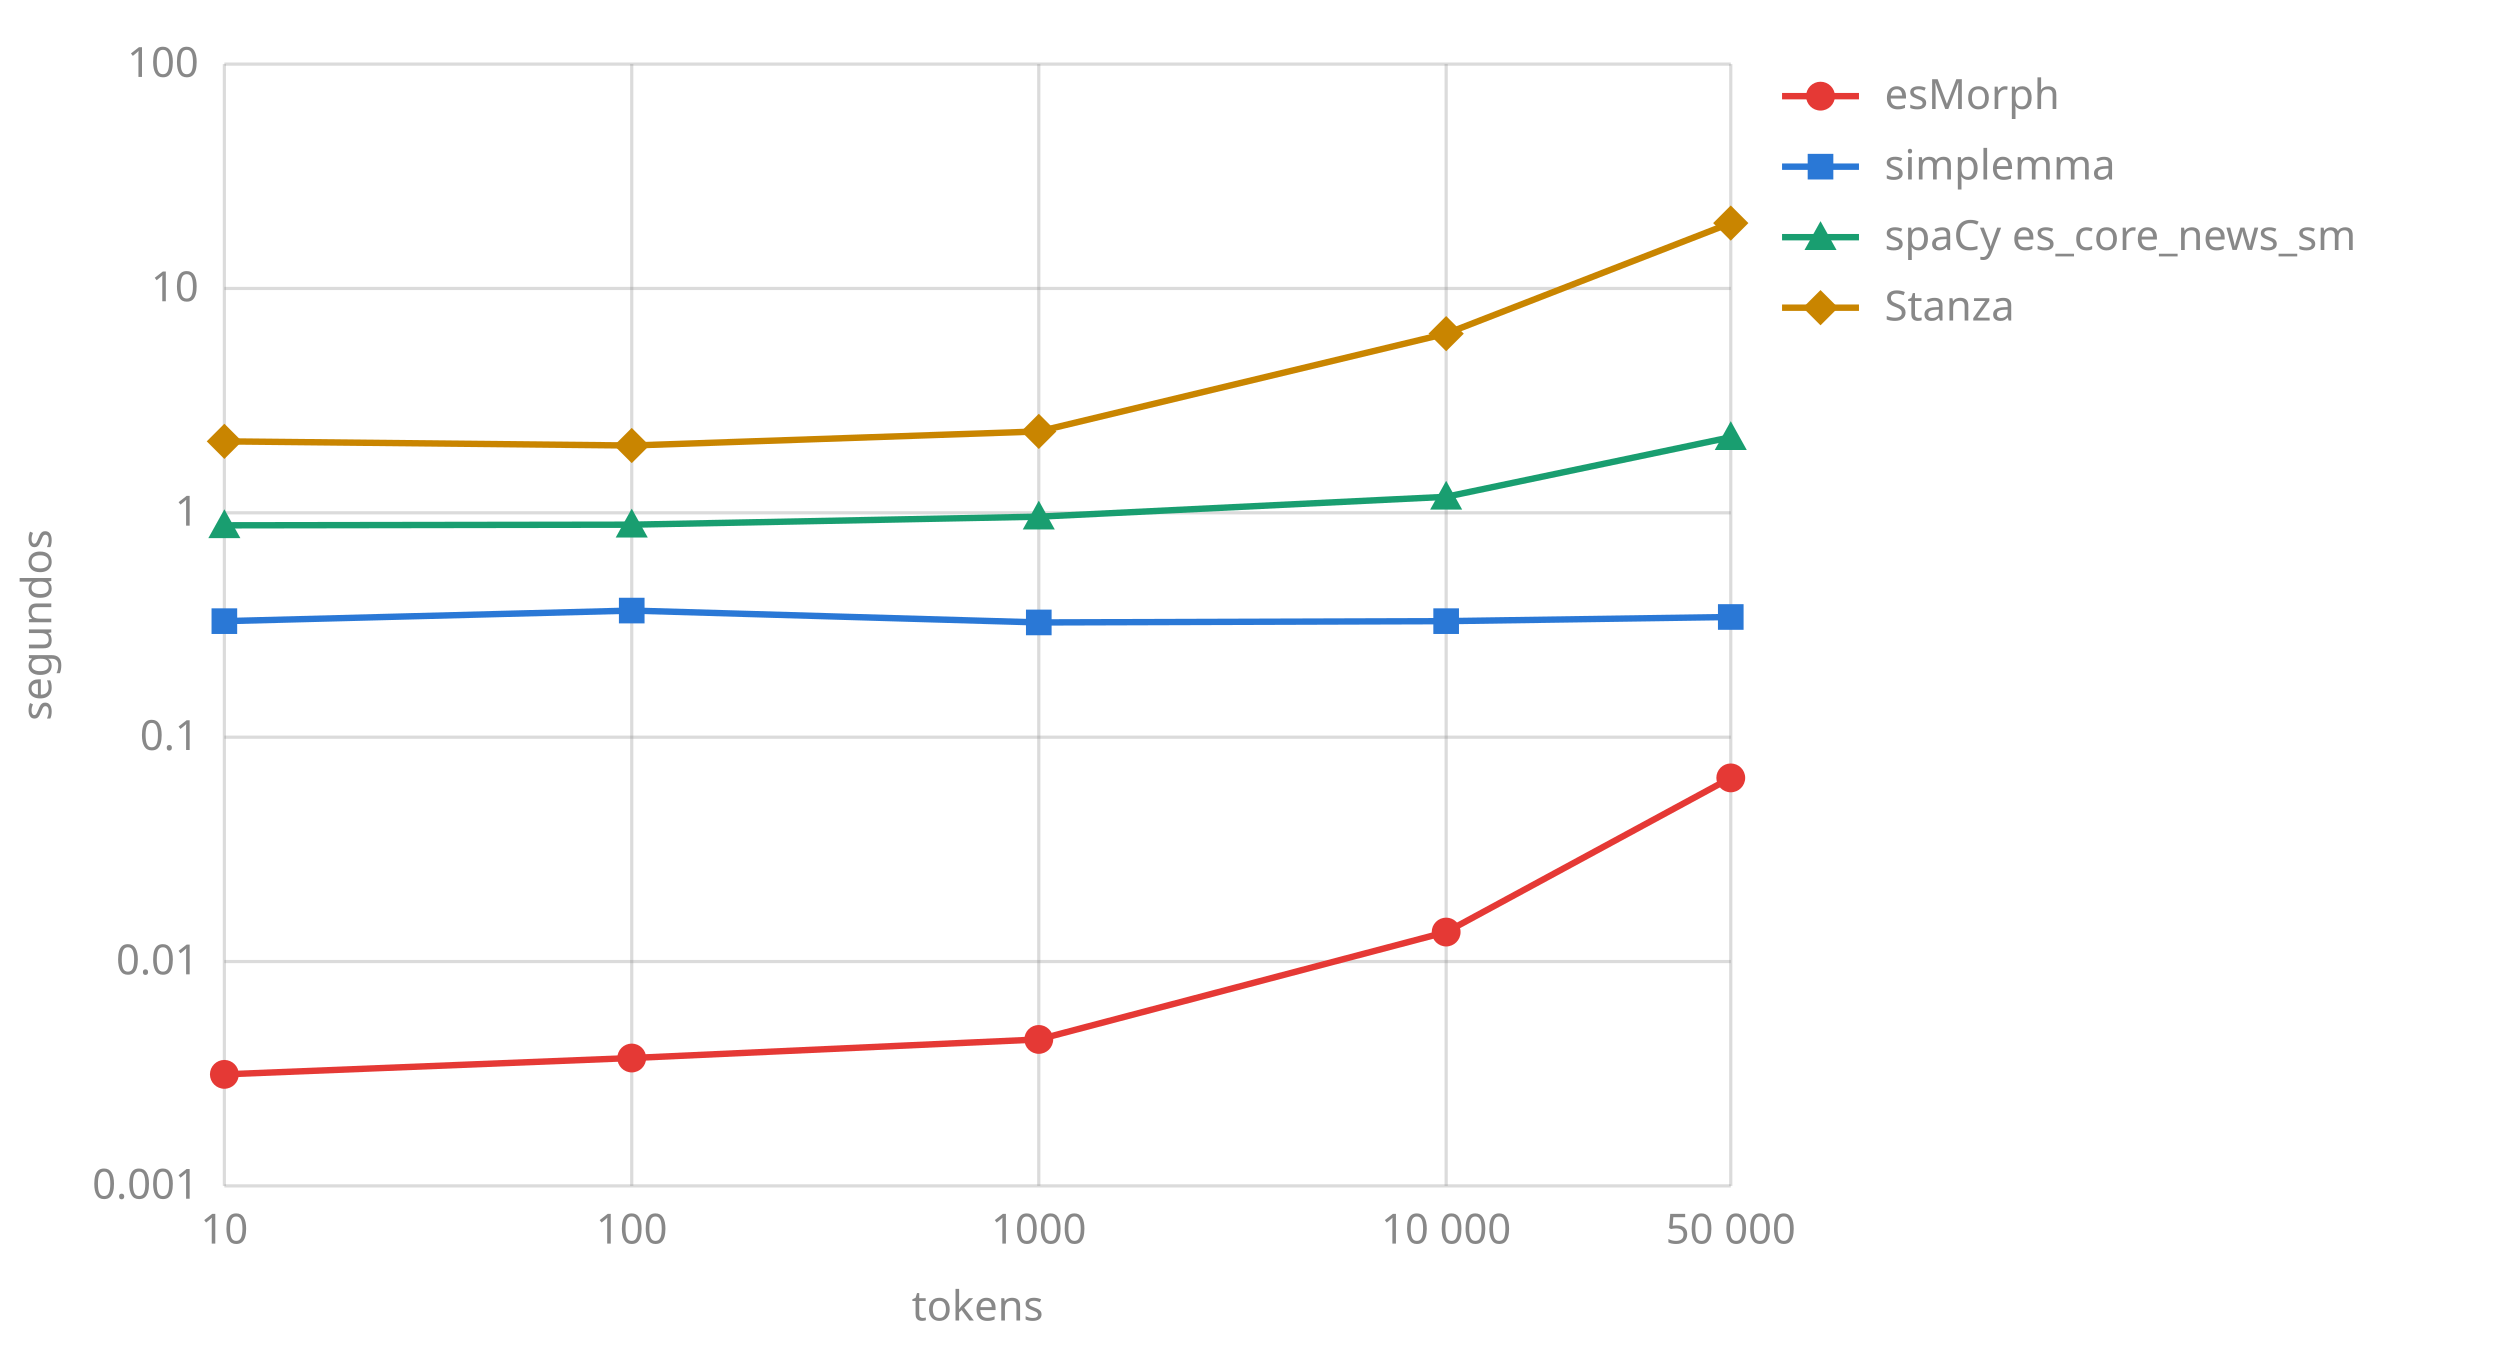
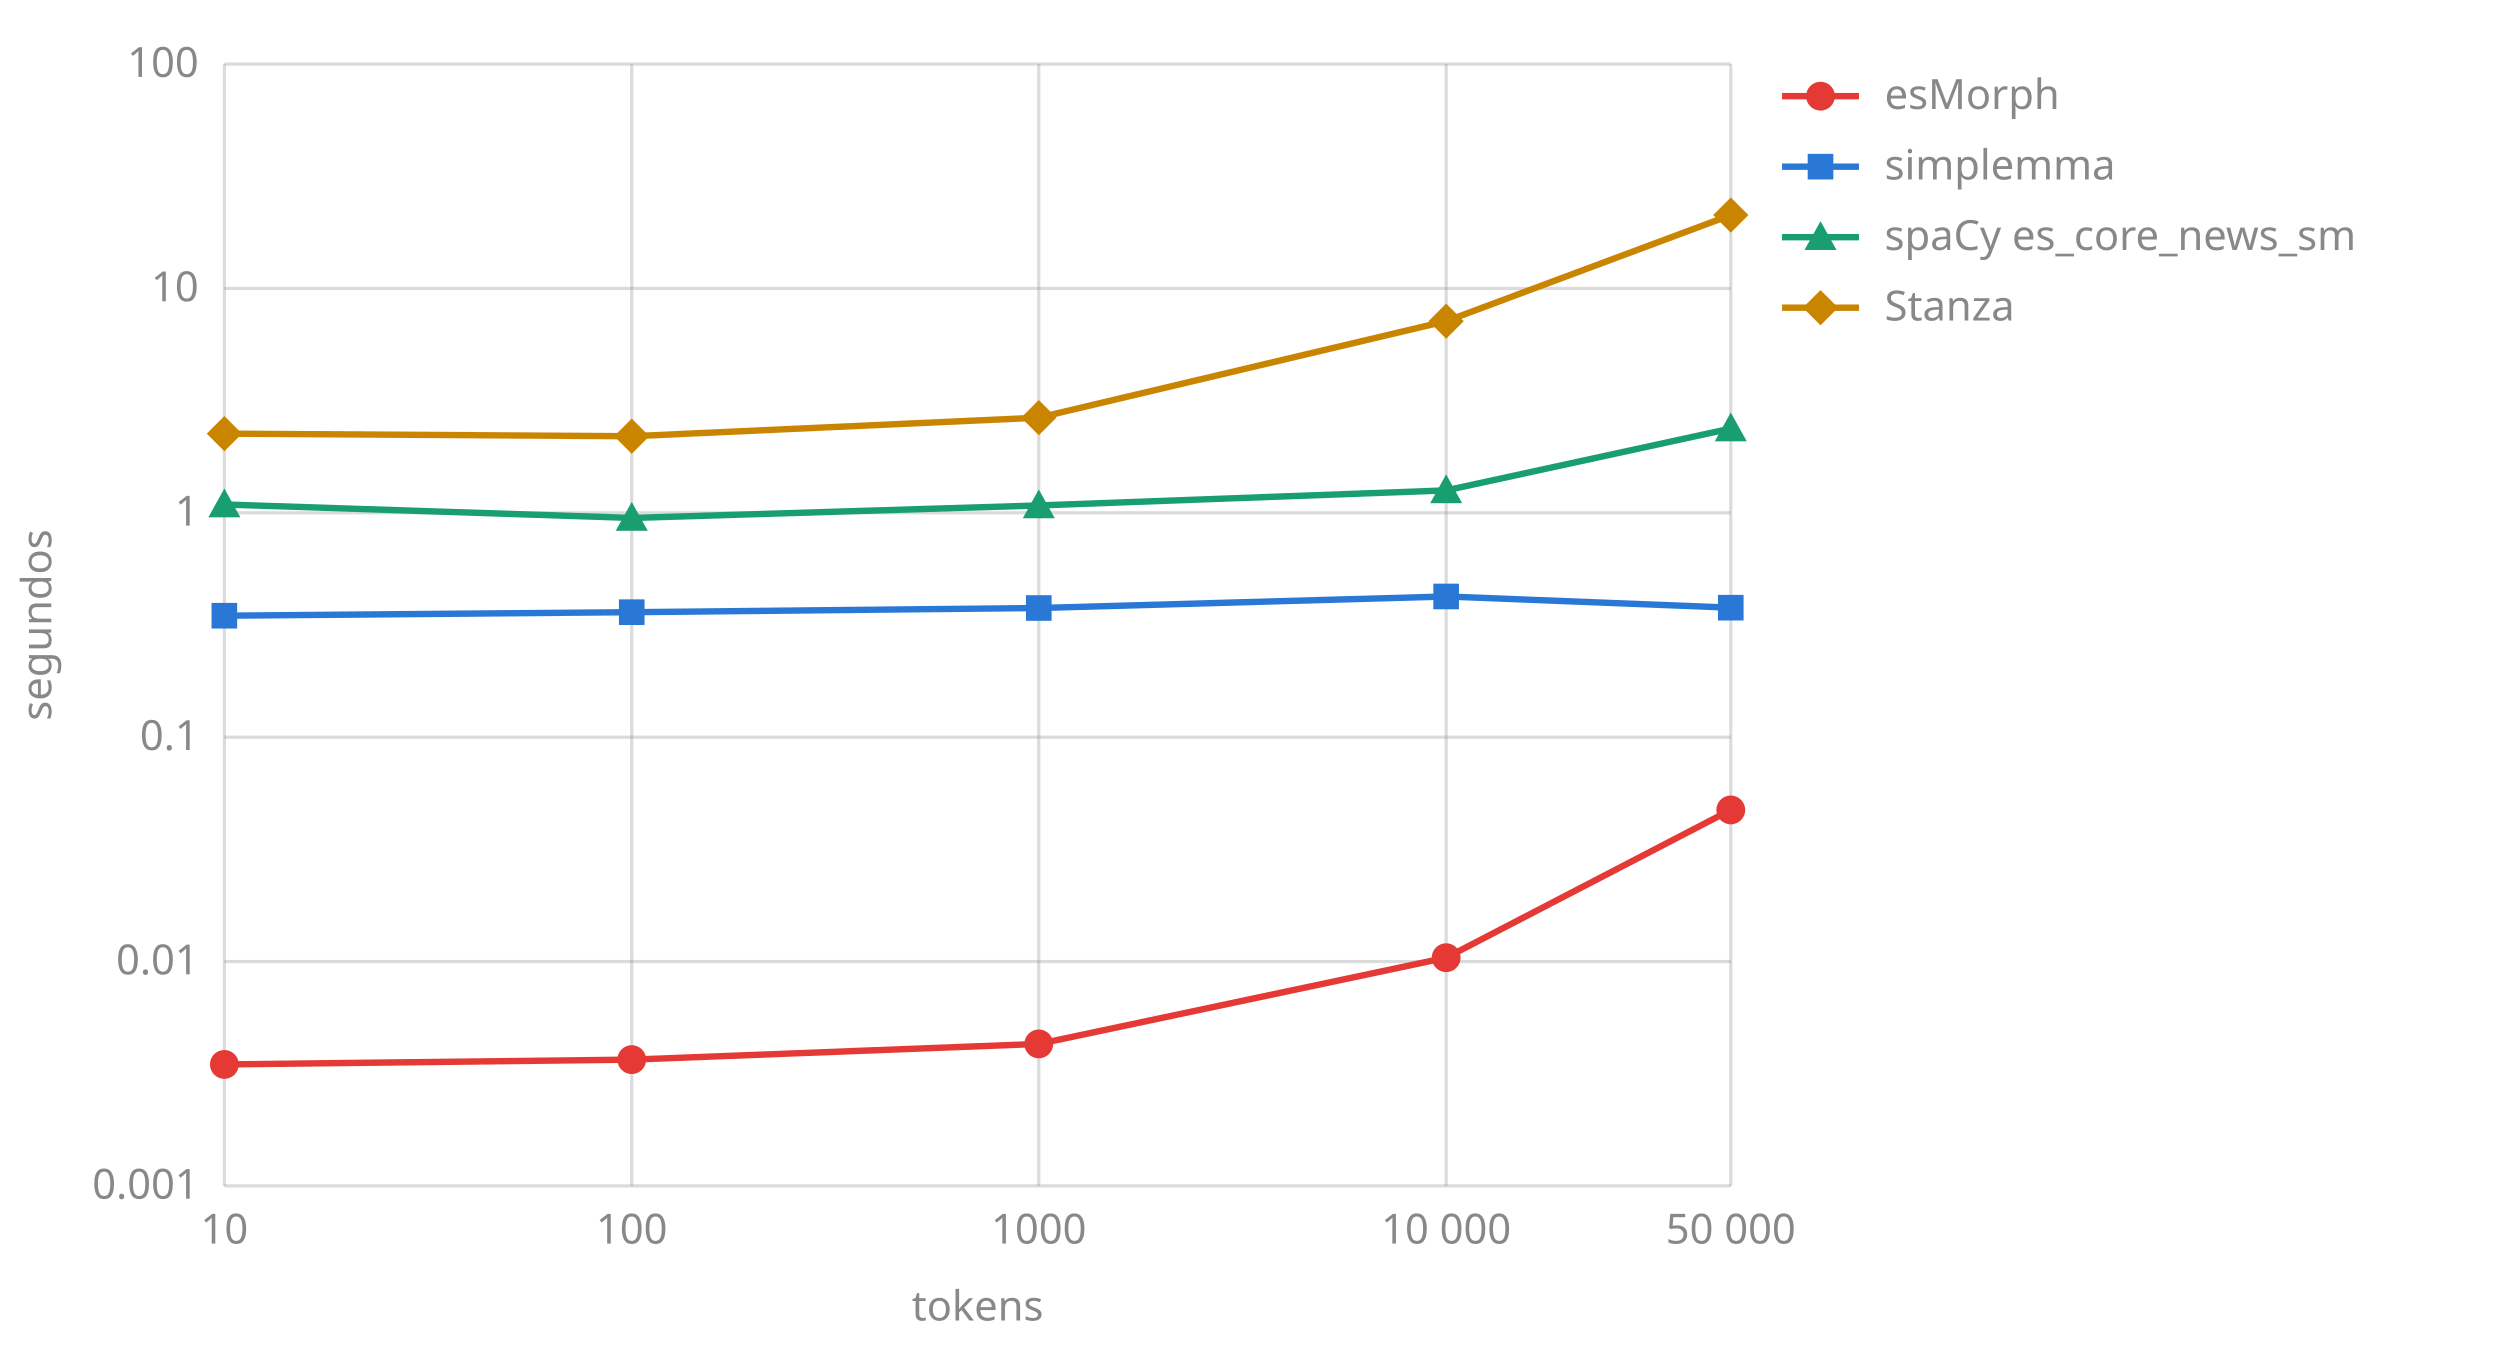
<svg xmlns="http://www.w3.org/2000/svg" viewBox="0 0 780 420" width="780" height="420">
  <line x1="70" y1="370.0" x2="540" y2="370.0" stroke="#888" stroke-opacity="0.3" />
  <text x="62" y="374.0" text-anchor="end" font-family="sans-serif" font-size="13" fill="#888">0.001</text>
  <line x1="70" y1="300.0" x2="540" y2="300.0" stroke="#888" stroke-opacity="0.3" />
  <text x="62" y="304.0" text-anchor="end" font-family="sans-serif" font-size="13" fill="#888">0.01</text>
  <line x1="70" y1="230.0" x2="540" y2="230.0" stroke="#888" stroke-opacity="0.3" />
  <text x="62" y="234.0" text-anchor="end" font-family="sans-serif" font-size="13" fill="#888">0.1</text>
  <line x1="70" y1="160.0" x2="540" y2="160.0" stroke="#888" stroke-opacity="0.3" />
  <text x="62" y="164.0" text-anchor="end" font-family="sans-serif" font-size="13" fill="#888">1</text>
  <line x1="70" y1="90.0" x2="540" y2="90.0" stroke="#888" stroke-opacity="0.3" />
  <text x="62" y="94.0" text-anchor="end" font-family="sans-serif" font-size="13" fill="#888">10</text>
  <line x1="70" y1="20.0" x2="540" y2="20.0" stroke="#888" stroke-opacity="0.3" />
  <text x="62" y="24.0" text-anchor="end" font-family="sans-serif" font-size="13" fill="#888">100</text>
  <line x1="70.0" y1="20" x2="70.0" y2="370" stroke="#888" stroke-opacity="0.3" />
  <text x="70.0" y="388" text-anchor="middle" font-family="sans-serif" font-size="13" fill="#888">10</text>
  <line x1="197.1" y1="20" x2="197.1" y2="370" stroke="#888" stroke-opacity="0.3" />
  <text x="197.1" y="388" text-anchor="middle" font-family="sans-serif" font-size="13" fill="#888">100</text>
  <line x1="324.1" y1="20" x2="324.1" y2="370" stroke="#888" stroke-opacity="0.3" />
  <text x="324.1" y="388" text-anchor="middle" font-family="sans-serif" font-size="13" fill="#888">1000</text>
  <line x1="451.2" y1="20" x2="451.2" y2="370" stroke="#888" stroke-opacity="0.3" />
  <text x="451.2" y="388" text-anchor="middle" font-family="sans-serif" font-size="13" fill="#888">10 000</text>
  <line x1="540.0" y1="20" x2="540.0" y2="370" stroke="#888" stroke-opacity="0.3" />
  <text x="540.0" y="388" text-anchor="middle" font-family="sans-serif" font-size="13" fill="#888">50 000</text>
  <text x="305.0" y="412" text-anchor="middle" font-family="sans-serif" font-size="13" fill="#888">tokens</text>
  <text x="16" y="195.0" transform="rotate(-90 16 195.0)" text-anchor="middle" font-family="sans-serif" font-size="13" fill="#888">segundos</text>
-   <polyline points="70.0,335.2 197.1,330.1 324.1,324.3 451.2,290.8 540.0,242.7" fill="none" stroke="#e53935" stroke-width="2" />
-   <circle cx="70.0" cy="335.2" r="4.5" fill="#e53935" />
-   <circle cx="197.1" cy="330.1" r="4.5" fill="#e53935" />
-   <circle cx="324.1" cy="324.3" r="4.5" fill="#e53935" />
-   <circle cx="451.2" cy="290.8" r="4.5" fill="#e53935" />
-   <circle cx="540.0" cy="242.7" r="4.5" fill="#e53935" />
+   <polyline points="70.0,332.1 197.1,330.6 324.1,325.7 451.2,298.8 540.0,252.7" fill="none" stroke="#e53935" stroke-width="2" />
+   <circle cx="70.0" cy="332.1" r="4.5" fill="#e53935" />
+   <circle cx="197.1" cy="330.6" r="4.5" fill="#e53935" />
+   <circle cx="324.1" cy="325.7" r="4.5" fill="#e53935" />
+   <circle cx="451.2" cy="298.8" r="4.5" fill="#e53935" />
+   <circle cx="540.0" cy="252.7" r="4.5" fill="#e53935" />
  <line x1="556" y1="30" x2="580" y2="30" stroke="#e53935" stroke-width="2" />
  <circle cx="568.0" cy="30.0" r="4.5" fill="#e53935" />
  <text x="588" y="34" font-family="sans-serif" font-size="13" fill="#888">esMorph</text>
-   <polyline points="70.0,193.8 197.1,190.5 324.1,194.2 451.2,193.8 540.0,192.5" fill="none" stroke="#2a78d6" stroke-width="2" />
-   <rect x="66.0" y="189.8" width="8" height="8" fill="#2a78d6" />
-   <rect x="193.1" y="186.5" width="8" height="8" fill="#2a78d6" />
-   <rect x="320.1" y="190.2" width="8" height="8" fill="#2a78d6" />
-   <rect x="447.2" y="189.8" width="8" height="8" fill="#2a78d6" />
-   <rect x="536.0" y="188.5" width="8" height="8" fill="#2a78d6" />
+   <polyline points="70.0,192.1 197.1,191.0 324.1,189.7 451.2,186.1 540.0,189.6" fill="none" stroke="#2a78d6" stroke-width="2" />
+   <rect x="66.0" y="188.1" width="8" height="8" fill="#2a78d6" />
+   <rect x="193.1" y="187.0" width="8" height="8" fill="#2a78d6" />
+   <rect x="320.1" y="185.7" width="8" height="8" fill="#2a78d6" />
+   <rect x="447.2" y="182.1" width="8" height="8" fill="#2a78d6" />
+   <rect x="536.0" y="185.6" width="8" height="8" fill="#2a78d6" />
  <line x1="556" y1="52" x2="580" y2="52" stroke="#2a78d6" stroke-width="2" />
  <rect x="564.0" y="48.0" width="8" height="8" fill="#2a78d6" />
  <text x="588" y="56" font-family="sans-serif" font-size="13" fill="#888">simplemma</text>
-   <polyline points="70.0,163.9 197.1,163.7 324.1,161.2 451.2,155.0 540.0,136.4" fill="none" stroke="#199e70" stroke-width="2" />
-   <polygon points="70.0,158.9 75.0,167.9 65.0,167.9" fill="#199e70" />
-   <polygon points="197.1,158.7 202.1,167.7 192.1,167.7" fill="#199e70" />
-   <polygon points="324.1,156.2 329.1,165.2 319.1,165.2" fill="#199e70" />
-   <polygon points="451.2,150.0 456.2,159.0 446.2,159.0" fill="#199e70" />
-   <polygon points="540.0,131.4 545.0,140.4 535.0,140.4" fill="#199e70" />
+   <polyline points="70.0,157.4 197.1,161.6 324.1,157.7 451.2,153.0 540.0,133.7" fill="none" stroke="#199e70" stroke-width="2" />
+   <polygon points="70.0,152.4 75.0,161.4 65.0,161.4" fill="#199e70" />
+   <polygon points="197.1,156.6 202.1,165.6 192.1,165.6" fill="#199e70" />
+   <polygon points="324.1,152.7 329.1,161.7 319.1,161.7" fill="#199e70" />
+   <polygon points="451.2,148.0 456.2,157.0 446.2,157.0" fill="#199e70" />
+   <polygon points="540.0,128.7 545.0,137.7 535.0,137.7" fill="#199e70" />
  <line x1="556" y1="74" x2="580" y2="74" stroke="#199e70" stroke-width="2" />
  <polygon points="568.0,69.0 573.0,78.0 563.0,78.0" fill="#199e70" />
  <text x="588" y="78" font-family="sans-serif" font-size="13" fill="#888">spaCy es_core_news_sm</text>
-   <polyline points="70.0,137.7 197.1,139.0 324.1,134.6 451.2,104.1 540.0,69.6" fill="none" stroke="#c98500" stroke-width="2" />
-   <polygon points="70.0,132.2 75.5,137.7 70.0,143.2 64.5,137.7" fill="#c98500" />
-   <polygon points="197.1,133.5 202.6,139.0 197.1,144.5 191.6,139.0" fill="#c98500" />
-   <polygon points="324.1,129.1 329.6,134.6 324.1,140.1 318.6,134.6" fill="#c98500" />
-   <polygon points="451.2,98.6 456.7,104.1 451.2,109.6 445.7,104.1" fill="#c98500" />
-   <polygon points="540.0,64.1 545.5,69.6 540.0,75.1 534.5,69.6" fill="#c98500" />
+   <polyline points="70.0,135.3 197.1,136.1 324.1,130.3 451.2,100.2 540.0,67.1" fill="none" stroke="#c98500" stroke-width="2" />
+   <polygon points="70.0,129.8 75.5,135.3 70.0,140.8 64.5,135.3" fill="#c98500" />
+   <polygon points="197.1,130.6 202.6,136.1 197.1,141.6 191.6,136.1" fill="#c98500" />
+   <polygon points="324.1,124.8 329.6,130.3 324.1,135.8 318.6,130.3" fill="#c98500" />
+   <polygon points="451.2,94.7 456.7,100.2 451.2,105.7 445.7,100.2" fill="#c98500" />
+   <polygon points="540.0,61.6 545.5,67.1 540.0,72.6 534.5,67.1" fill="#c98500" />
  <line x1="556" y1="96" x2="580" y2="96" stroke="#c98500" stroke-width="2" />
  <polygon points="568.0,90.5 573.5,96.0 568.0,101.5 562.5,96.0" fill="#c98500" />
  <text x="588" y="100" font-family="sans-serif" font-size="13" fill="#888">Stanza</text>
</svg>
